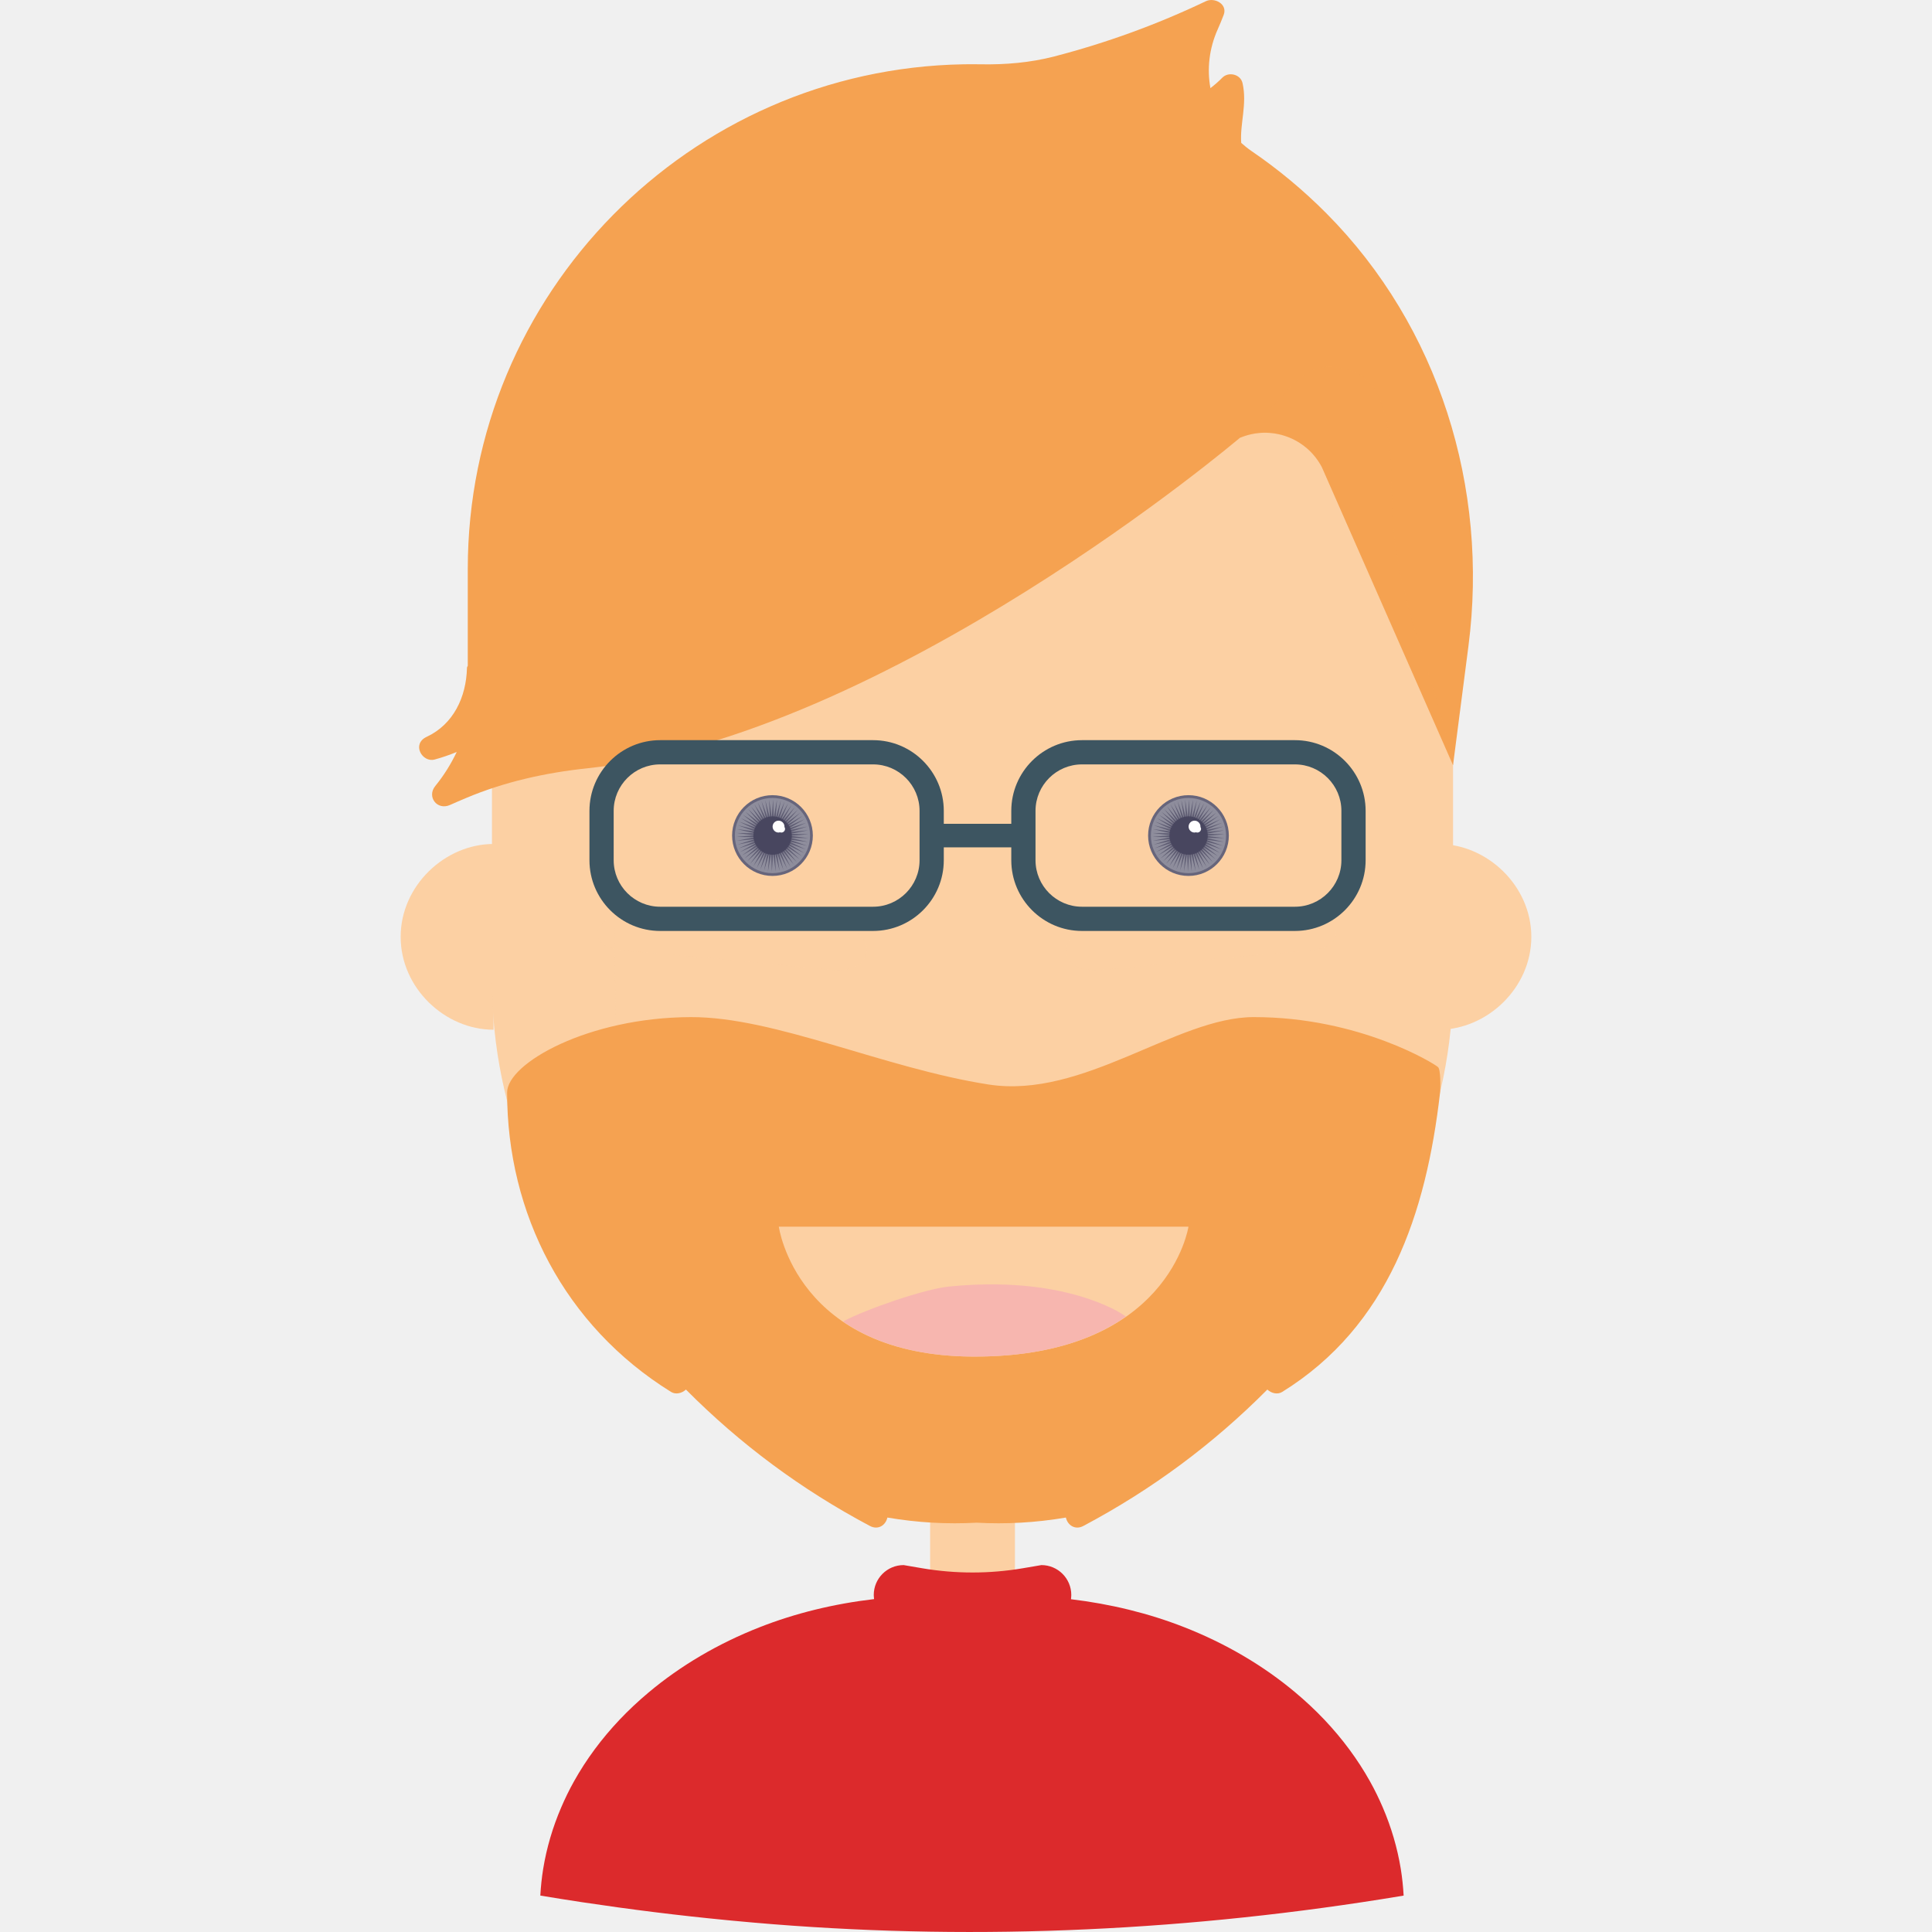
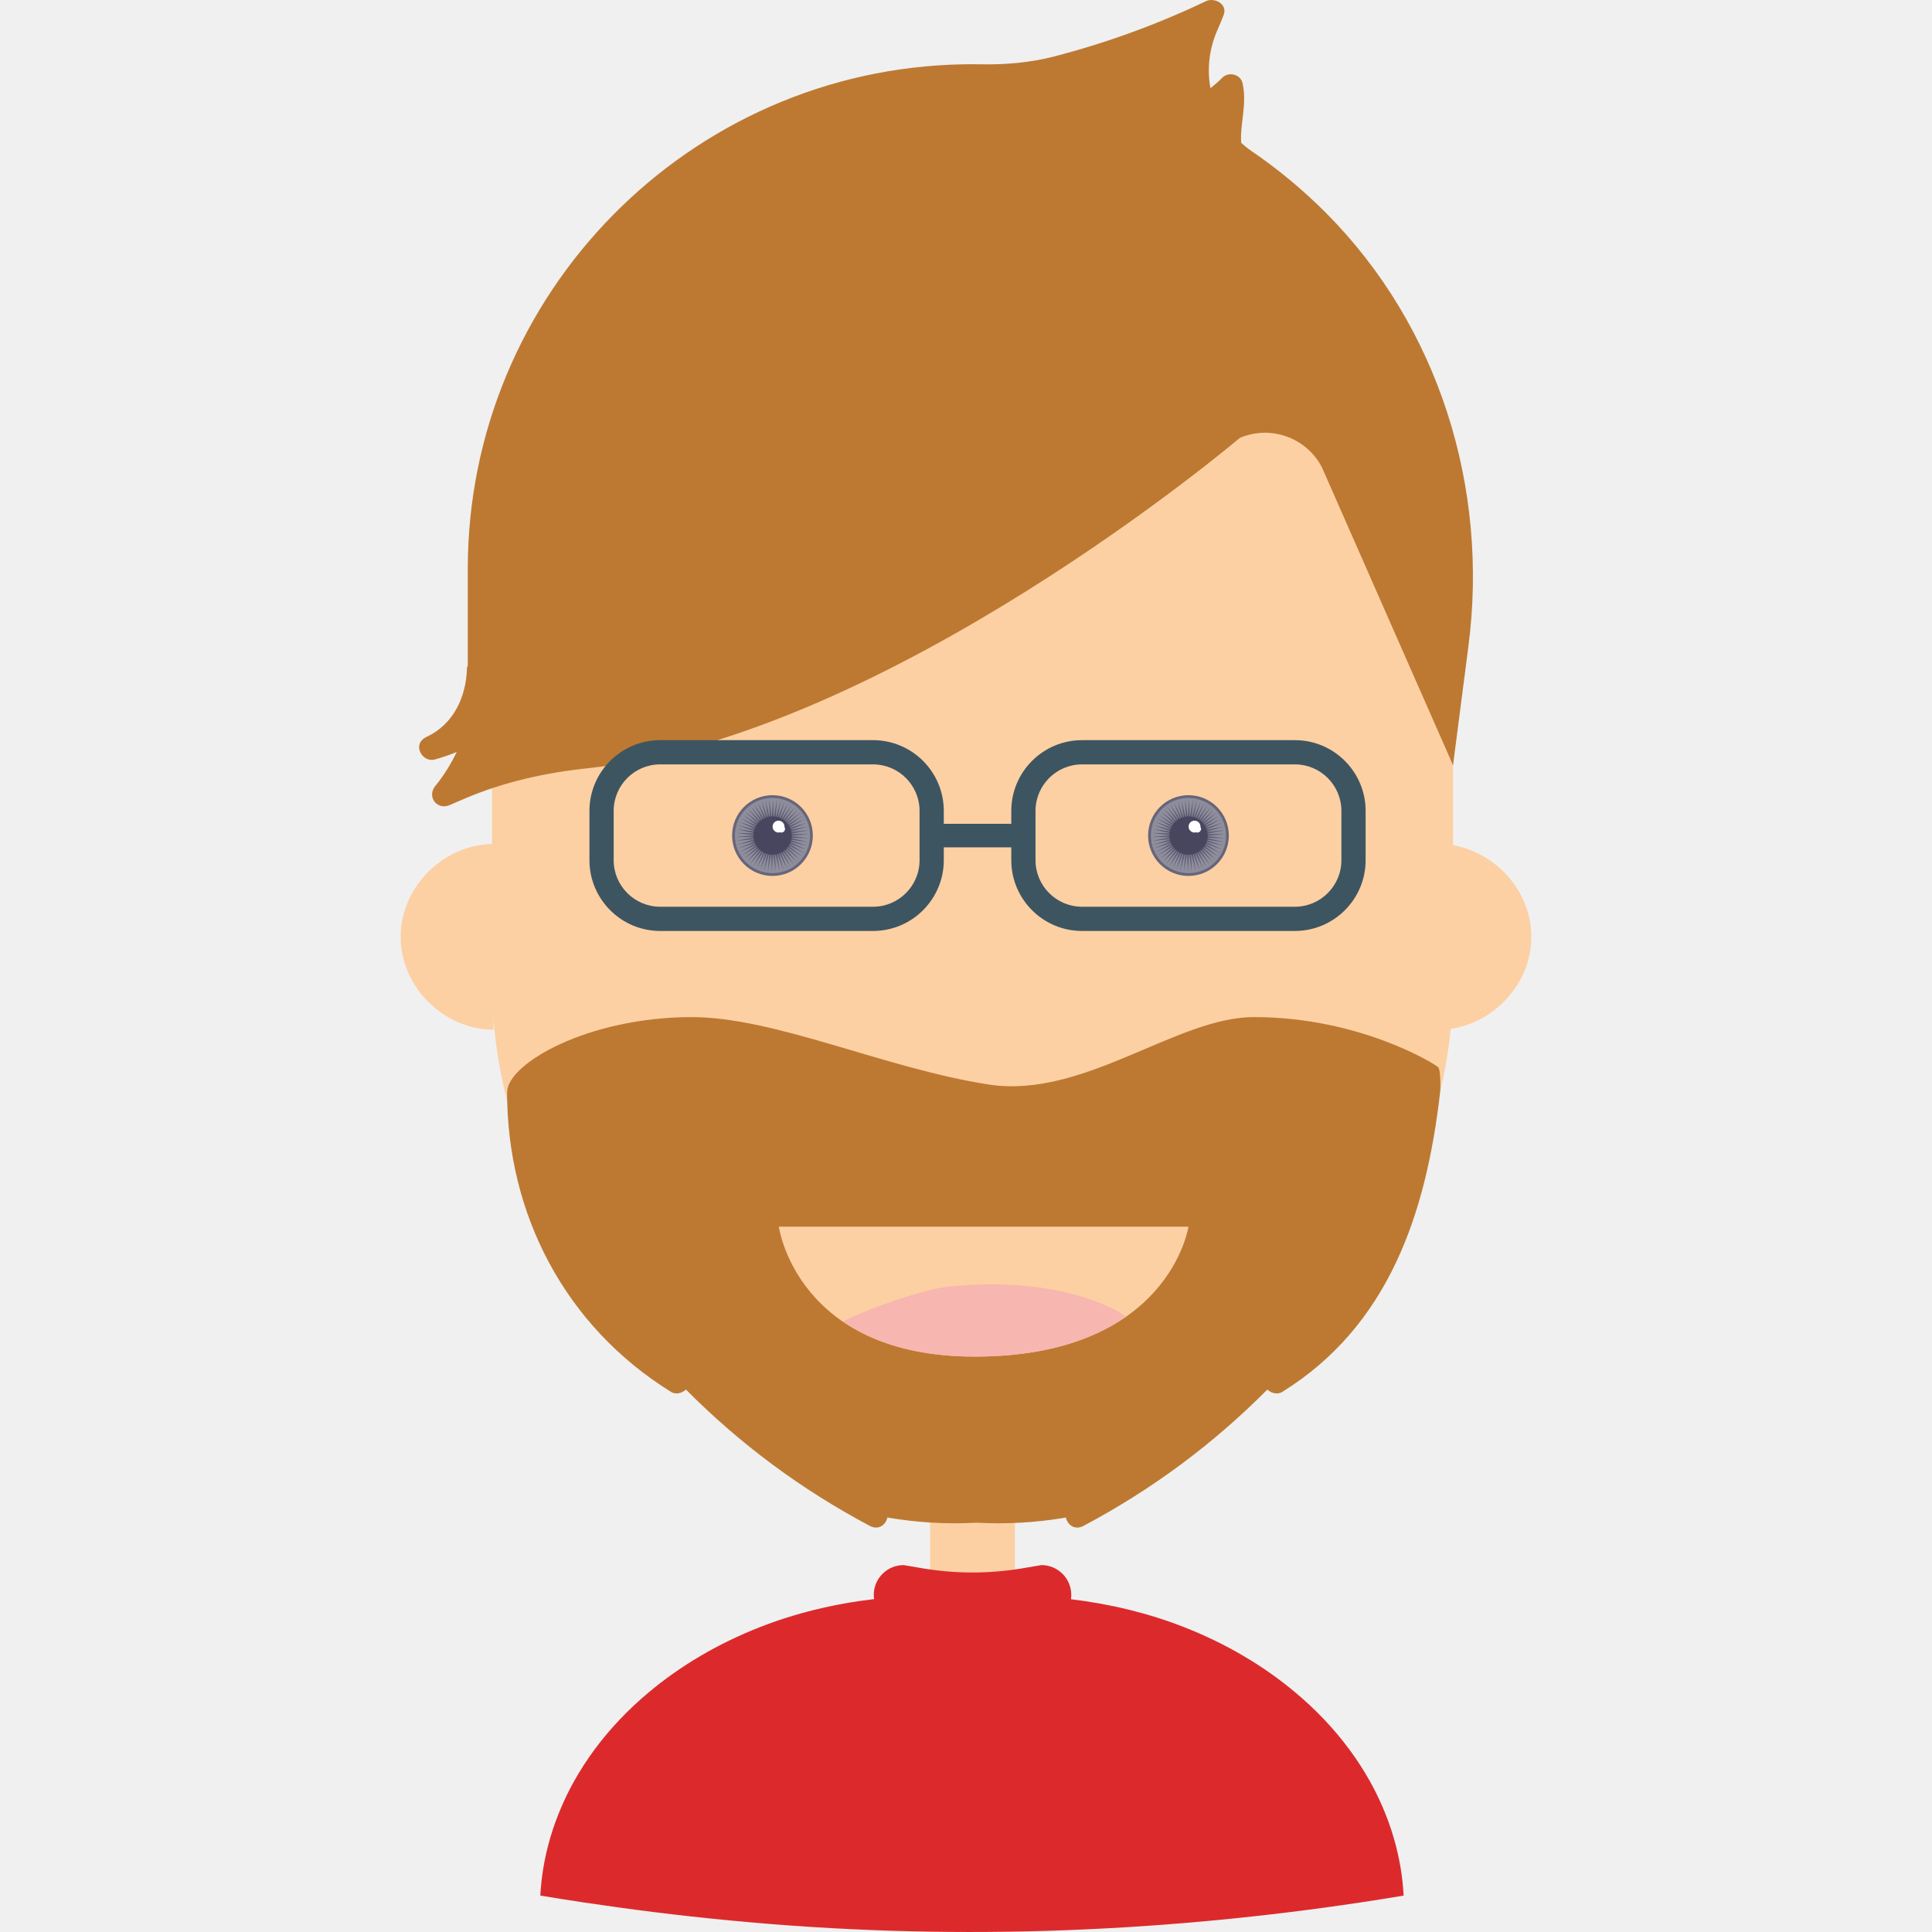
<svg xmlns="http://www.w3.org/2000/svg" version="1.1" id="Capa_1" x="0px" y="0px" viewBox="0 0 159.483 159.483" style="enable-background:new 0 0 159.483 159.483;" xml:space="preserve">
  <g>
    <g>
      <path style="fill:#FCD0A3;" d="M40.741,85.003c-4,0-7.667-3.433-7.667-7.667c0-4.234,3.667-7.667,7.667-7.667V85.003z" />
      <path style="fill:#FCD0A3;" d="M118.741,85.003c4,0,7.667-3.433,7.667-7.667c0-4.234-3.667-7.667-7.667-7.667V85.003z" />
    </g>
    <path style="fill:#58B99B;" d="M83.615,131.7h-6.759c-1.247,0-2.477,0.063-3.688,0.174c4.712,0,9.422,0,14.134,0   C86.092,131.763,84.862,131.7,83.615,131.7z" />
    <g>
      <rect x="76.779" y="113.229" style="fill:#FCD0A3;" width="7.003" height="20.967" />
      <path style="fill:#FCD0A3;" d="M80.28,120.633L80.28,120.633c-21.907,0-39.666-17.76-39.666-39.667v-34    C40.614,25.059,58.373,7.3,80.28,7.3l0,0c21.907,0,39.667,17.759,39.667,39.667v34C119.947,102.873,102.187,120.633,80.28,120.633    z" />
      <path style="opacity:0.16;fill:#FCD0A3;" d="M58.697,110.184c-5.892-7.366-7.637-16.08-7.841-25.324    c-0.202-9.157-0.265-17.485,0.294-26.664c0.543-8.917,2.318-17.641,6.814-25.005C64.149,23.063,75.29,13.509,85.952,7.71    C84.1,7.444,82.207,7.3,80.28,7.3l0,0c-21.907,0-39.666,17.759-39.666,39.667v34c0,18.021,12.022,33.227,28.481,38.057    C65.15,116.727,61.6,113.813,58.697,110.184z" />
    </g>
    <path style="fill:#DC2A2C;" d="M115.778,155.369c-0.039-0.368-0.087-0.734-0.146-1.098c-0.285-1.747-0.787-3.438-1.481-5.059   c-0.315-0.735-0.667-1.457-1.06-2.161c-1.016-1.819-2.284-3.527-3.769-5.096c-0.74-0.781-1.536-1.525-2.379-2.233   c-2.632-2.213-5.744-4.052-9.205-5.407c-2.892-1.134-6.034-1.906-9.331-2.302c0.01-0.116,0.026-0.229,0.026-0.351   c0-1.362-1.105-2.467-2.468-2.467l-1.518,0.259c-2.759,0.47-5.577,0.47-8.335,0l-1.518-0.259c-1.363,0-2.467,1.105-2.467,2.467   c0,0.117,0.017,0.227,0.027,0.34c-3.33,0.391-6.503,1.168-9.422,2.313c-3.461,1.355-6.574,3.195-9.207,5.408   c-0.842,0.707-1.637,1.45-2.375,2.23c-1.485,1.569-2.754,3.277-3.77,5.098c-0.393,0.703-0.745,1.425-1.059,2.16   c-0.695,1.622-1.198,3.315-1.483,5.064c-0.118,0.725-0.193,1.459-0.235,2.201c1.158,0.191,2.317,0.378,3.477,0.552   c3.972,0.597,7.951,1.094,11.935,1.477c0.171,0.016,0.343,0.032,0.515,0.049c2.16,0.206,4.322,0.378,6.484,0.515   c4.325,0.274,8.654,0.411,12.982,0.413c8.658,0.004,17.315-0.529,25.944-1.575c2.157-0.261,4.313-0.554,6.466-0.879   c1.155-0.174,2.309-0.357,3.462-0.55C115.847,156.107,115.817,155.737,115.778,155.369z" />
    <g>
      <g>
-         <path style="fill:#F5A251;" d="M109.494,17.613c-1.896-1.908-3.97-3.634-6.192-5.15c-0.302-0.206-0.578-0.432-0.842-0.668     c-0.117-1.573,0.506-3.202,0.108-4.939c-0.169-0.737-1.161-0.962-1.671-0.441c-0.313,0.319-0.642,0.6-0.979,0.861     c-0.288-1.582-0.106-3.266,0.597-4.842c0.176-0.394,0.342-0.795,0.498-1.206c0.342-0.894-0.764-1.466-1.469-1.129     c-4.051,1.933-8.213,3.442-12.505,4.558c-1.99,0.517-4.048,0.689-6.103,0.651c-0.458-0.008-0.918-0.009-1.38-0.001     C56.914,5.693,38.614,24.233,38.614,46.966v7.995c-0.022,0.057-0.064,0.089-0.066,0.17c-0.059,2.428-1.128,4.667-3.329,5.694     c-1.267,0.591-0.367,2.147,0.658,1.873c0.628-0.169,1.235-0.381,1.825-0.624c-0.473,0.986-1.051,1.927-1.768,2.805     c-0.73,0.896,0.158,2.043,1.212,1.57c0.439-0.197,0.887-0.389,1.339-0.579c3.172-1.336,6.546-2.083,9.968-2.445     c24.858-2.632,53.898-27.284,53.898-27.284c2.546-1.079,5.493-0.021,6.771,2.43l10.824,24.59l1.271-9.827     C122.91,40.268,118.779,26.961,109.494,17.613z" />
-         <path style="opacity:0.25;fill:#F5A251;" d="M115.157,44.862c-0.75-4.947,0.789-13.131-3.96-14.375     c-3.836-1.005-4.365,1.75-8.763,5.628c2.527-1.022,5.424,0.031,6.688,2.457l10.824,24.59l0.012-0.093     C118.532,56.332,116.203,51.754,115.157,44.862z" />
+         <path style="fill:#BD7932;" d="M109.494,17.613c-1.896-1.908-3.97-3.634-6.192-5.15c-0.302-0.206-0.578-0.432-0.842-0.668     c-0.117-1.573,0.506-3.202,0.108-4.939c-0.169-0.737-1.161-0.962-1.671-0.441c-0.313,0.319-0.642,0.6-0.979,0.861     c-0.288-1.582-0.106-3.266,0.597-4.842c0.176-0.394,0.342-0.795,0.498-1.206c0.342-0.894-0.764-1.466-1.469-1.129     c-4.051,1.933-8.213,3.442-12.505,4.558c-1.99,0.517-4.048,0.689-6.103,0.651c-0.458-0.008-0.918-0.009-1.38-0.001     C56.914,5.693,38.614,24.233,38.614,46.966v7.995c-0.022,0.057-0.064,0.089-0.066,0.17c-0.059,2.428-1.128,4.667-3.329,5.694     c-1.267,0.591-0.367,2.147,0.658,1.873c0.628-0.169,1.235-0.381,1.825-0.624c-0.473,0.986-1.051,1.927-1.768,2.805     c-0.73,0.896,0.158,2.043,1.212,1.57c0.439-0.197,0.887-0.389,1.339-0.579c3.172-1.336,6.546-2.083,9.968-2.445     c24.858-2.632,53.898-27.284,53.898-27.284c2.546-1.079,5.493-0.021,6.771,2.43l10.824,24.59l1.271-9.827     C122.91,40.268,118.779,26.961,109.494,17.613z" />
+         <path style="opacity:0.25;fill:#BD7932;" d="M115.157,44.862c-0.75-4.947,0.789-13.131-3.96-14.375     c-3.836-1.005-4.365,1.75-8.763,5.628c2.527-1.022,5.424,0.031,6.688,2.457l10.824,24.59l0.012-0.093     C118.532,56.332,116.203,51.754,115.157,44.862z" />
      </g>
      <g>
-         <path style="fill:#F5A251;" d="M118.697,88.081c-0.161-0.192-6.399-4.132-15.222-4.121c-6.361,0.007-14.06,6.78-21.875,5.563     c-8.651-1.349-17.618-5.58-24.563-5.563c-8.473,0.021-15.176,3.813-15.176,6.22c0,9.991,4.733,19.261,13.534,24.721     c0.389,0.241,0.904,0.108,1.227-0.196c4.478,4.506,9.512,8.247,15.186,11.259c0.687,0.364,1.305-0.063,1.444-0.693     c2.496,0.425,4.947,0.557,7.368,0.424c2.421,0.133,4.872,0.001,7.367-0.424c0.14,0.63,0.758,1.058,1.444,0.693     c5.674-3.012,10.708-6.753,15.186-11.259c0.323,0.305,0.838,0.438,1.227,0.196c8.801-5.46,11.879-14.745,13.027-24.67     C118.917,89.84,118.937,88.231,118.697,88.081z" />
+         <path style="fill:#BD7932;" d="M118.697,88.081c-0.161-0.192-6.399-4.132-15.222-4.121c-6.361,0.007-14.06,6.78-21.875,5.563     c-8.651-1.349-17.618-5.58-24.563-5.563c-8.473,0.021-15.176,3.813-15.176,6.22c0,9.991,4.733,19.261,13.534,24.721     c0.389,0.241,0.904,0.108,1.227-0.196c4.478,4.506,9.512,8.247,15.186,11.259c0.687,0.364,1.305-0.063,1.444-0.693     c2.496,0.425,4.947,0.557,7.368,0.424c2.421,0.133,4.872,0.001,7.367-0.424c0.14,0.63,0.758,1.058,1.444,0.693     c5.674-3.012,10.708-6.753,15.186-11.259c0.323,0.305,0.838,0.438,1.227,0.196c8.801-5.46,11.879-14.745,13.027-24.67     C118.917,89.84,118.937,88.231,118.697,88.081z" />
        <g>
          <g>
            <path style="fill:#FCD0A3;" d="M64.29,101.261h33.815c0,0-1.599,10.761-17.725,10.723       C65.752,111.949,64.29,101.261,64.29,101.261z" />
            <path style="fill:#F7B6AF;" d="M78.312,106.205c-1.985,0.202-6.78,1.843-8.728,2.883c2.39,1.636,5.824,2.885,10.796,2.896       c5.963,0.014,9.915-1.454,12.558-3.303C92.491,108.312,87.722,105.25,78.312,106.205z" />
          </g>
          <g>
            <g>
              <path style="opacity:0.29;fill:#FCD0A3;" d="M104.984,74.761c-0.809-0.133-1.455-0.211-1.7-0.237        c-4.793-0.514-10.716-0.877-14.585,2.559c-1.22,1.084-0.764,2.568,0.83,2.924c0.613,0.138,1.251,0.078,1.876,0.019        c5.536-0.529,11.038-1.12,16.593-1.532c1.441-0.107,3.082-0.899,1.851-2.286C108.921,75.161,106.268,74.971,104.984,74.761z" />
              <path style="opacity:0.29;fill:#FCD0A3;" d="M54.591,74.761c0.809-0.133,1.455-0.211,1.7-0.237        c4.793-0.514,10.717-0.877,14.585,2.559c1.22,1.084,0.764,2.568-0.83,2.924c-0.613,0.138-1.251,0.078-1.876,0.019        c-5.536-0.529-11.039-1.12-16.593-1.532c-1.44-0.107-3.082-0.899-1.851-2.286C50.655,75.161,53.307,74.971,54.591,74.761z" />
            </g>
            <g>
              <g>
                <g>
                  <g>
                    <circle style="fill:#67657B;" cx="98.106" cy="68.973" r="3.333" />
                    <circle style="fill:#8E8D9C;" cx="98.106" cy="68.973" r="3.104" />
                    <polygon style="fill:#5F5D73;" points="95.502,67.536 96.845,68.185 95.672,67.263 96.936,68.053 95.871,67.009            97.043,67.932 96.097,66.78 97.162,67.824 96.346,66.576 97.292,67.728 96.615,66.399 97.432,67.648 96.902,66.253            97.579,67.582 97.204,66.139 97.732,67.534 97.516,66.058 97.89,67.501 97.834,66.011 98.05,67.487 98.156,65.999            98.211,67.49 98.477,66.022 98.371,67.51 98.794,66.08 98.527,67.547 99.102,66.171 98.68,67.601 99.4,66.295            98.824,67.671 99.682,66.451 98.961,67.756 99.945,66.636 99.088,67.856 100.187,66.849 99.202,67.969 100.405,67.086            99.305,68.093 100.596,67.346 99.393,68.228 100.757,67.624 99.466,68.372 100.888,67.919 99.522,68.522 100.985,68.226            99.563,68.678 101.049,68.541 99.587,68.837 101.078,68.863 99.593,68.998 101.072,69.185 99.581,69.16 101.032,69.504            99.553,69.318 100.958,69.818 99.507,69.472 100.85,70.121 99.444,69.621 100.71,70.411 99.367,69.761 100.539,70.684            99.274,69.893 100.34,70.937 99.168,70.014 100.114,71.167 99.049,70.123 99.865,71.372 98.919,70.218 99.596,71.547            98.78,70.299 99.309,71.694 98.633,70.364 99.008,71.808 98.479,70.413 98.696,71.889 98.321,70.445 98.377,71.936            98.161,70.459 98.056,71.948 98,70.456 97.734,71.924 97.84,70.437 97.417,71.868 97.684,70.4 97.108,71.776            97.532,70.345 96.811,71.652 97.387,70.276 96.529,71.496 97.25,70.19 96.266,71.311 97.124,70.09 96.023,71.098            97.009,69.978 95.807,70.861 96.906,69.853 95.616,70.601 96.818,69.718 95.454,70.322 96.745,69.575 95.324,70.028            96.688,69.424 95.227,69.721 96.648,69.269 95.163,69.405 96.625,69.109 95.133,69.084 96.618,68.949 95.139,68.762            96.63,68.788 95.179,68.443 96.659,68.629 95.253,68.129 96.704,68.475 95.361,67.826 96.767,68.327          " />
                  </g>
                  <g>
                    <circle style="opacity:0.35;fill:#1D1A3A;" cx="98.116" cy="68.973" r="1.587" />
                    <path style="fill:#FFFFFF;" d="M99.092,68.26c0.001-0.009,0.005-0.017,0.005-0.025c0-0.271-0.219-0.49-0.49-0.49           c-0.271,0-0.49,0.219-0.49,0.49c0,0.271,0.22,0.49,0.49,0.49c0.041,0,0.078-0.015,0.116-0.023           c0.036,0.015,0.074,0.023,0.115,0.023c0.169,0,0.306-0.137,0.306-0.306C99.143,68.36,99.122,68.307,99.092,68.26z" />
                  </g>
                </g>
                <g>
                  <g>
                    <circle style="fill:#67657B;" cx="63.766" cy="68.973" r="3.333" />
                    <circle style="fill:#8E8D9C;" cx="63.766" cy="68.973" r="3.104" />
                    <polygon style="fill:#5F5D73;" points="61.162,67.536 62.504,68.185 61.332,67.263 62.597,68.053 61.531,67.009            62.703,67.932 61.757,66.78 62.822,67.824 62.006,66.576 62.952,67.728 62.275,66.399 63.091,67.648 62.562,66.253            63.238,67.582 62.864,66.139 63.392,67.534 63.175,66.058 63.55,67.501 63.494,66.011 63.71,67.487 63.816,65.999            63.871,67.49 64.137,66.022 64.031,67.51 64.454,66.08 64.187,67.547 64.763,66.171 64.339,67.601 65.06,66.295            64.484,67.671 65.342,66.451 64.621,67.756 65.605,66.636 64.747,67.856 65.848,66.849 64.862,67.969 66.065,67.086            64.965,68.093 66.255,67.346 65.053,68.228 66.417,67.624 65.126,68.372 66.547,67.919 65.183,68.522 66.645,68.226            65.223,68.678 66.708,68.541 65.247,68.837 66.738,68.863 65.253,68.998 66.733,69.185 65.241,69.16 66.692,69.504            65.212,69.318 66.618,69.818 65.167,69.472 66.51,70.121 65.104,69.621 66.37,70.411 65.027,69.761 66.199,70.684            64.934,69.893 66,70.937 64.828,70.014 65.774,71.167 64.709,70.123 65.525,71.372 64.58,70.218 65.256,71.547            64.44,70.299 64.969,71.694 64.292,70.364 64.667,71.808 64.139,70.413 64.356,71.889 63.981,70.445 64.037,71.936            63.821,70.459 63.715,71.948 63.66,70.456 63.394,71.924 63.5,70.437 63.077,71.868 63.344,70.4 62.768,71.776            63.192,70.345 62.471,71.652 63.047,70.276 62.189,71.496 62.91,70.19 61.926,71.311 62.784,70.09 61.684,71.098            62.669,69.978 61.466,70.861 62.566,69.853 61.276,70.601 62.478,69.718 61.114,70.322 62.405,69.575 60.984,70.028            62.349,69.424 60.886,69.721 62.308,69.269 60.822,69.405 62.285,69.109 60.793,69.084 62.278,68.949 60.799,68.762            62.29,68.788 60.839,68.443 62.319,68.629 60.913,68.129 62.364,68.475 61.021,67.826 62.427,68.327          " />
                  </g>
                  <g>
                    <circle style="opacity:0.35;fill:#1D1A3A;" cx="63.776" cy="68.973" r="1.587" />
                    <path style="fill:#FFFFFF;" d="M64.752,68.26c0-0.009,0.005-0.017,0.005-0.025c0-0.271-0.219-0.49-0.49-0.49           c-0.271,0-0.49,0.219-0.49,0.49c0,0.271,0.22,0.49,0.49,0.49c0.041,0,0.078-0.015,0.116-0.023           c0.036,0.015,0.075,0.023,0.116,0.023c0.168,0,0.305-0.137,0.305-0.306C64.803,68.36,64.782,68.307,64.752,68.26z" />
                  </g>
                </g>
              </g>
              <g>
                <path style="fill:#3D5561;" d="M106.893,61.099H89.318c-3.219,0-5.838,2.619-5.838,5.837v1.066h-5.572v-1.066         c0-3.218-2.619-5.837-5.838-5.837H54.496c-3.219,0-5.838,2.619-5.838,5.837v4.075c0,3.218,2.619,5.838,5.838,5.838H72.07         c3.219,0,5.838-2.62,5.838-5.838v-1.065h5.572v1.065c0,3.218,2.619,5.838,5.838,5.838h17.574c3.219,0,5.838-2.62,5.838-5.838         v-4.075C112.73,63.718,110.111,61.099,106.893,61.099z M75.908,71.011c0,2.116-1.722,3.838-3.838,3.838H54.496         c-2.116,0-3.838-1.722-3.838-3.838v-4.075c0-2.115,1.722-3.837,3.838-3.837H72.07c2.116,0,3.838,1.722,3.838,3.837V71.011z          M110.73,71.011c0,2.116-1.722,3.838-3.838,3.838H89.318c-2.116,0-3.838-1.722-3.838-3.838v-4.075         c0-2.115,1.722-3.837,3.838-3.837h17.574c2.116,0,3.838,1.722,3.838,3.837V71.011z" />
              </g>
            </g>
          </g>
        </g>
      </g>
    </g>
  </g>
  <g>
</g>
  <g>
</g>
  <g>
</g>
  <g>
</g>
  <g>
</g>
  <g>
</g>
  <g>
</g>
  <g>
</g>
  <g>
</g>
  <g>
</g>
  <g>
</g>
  <g>
</g>
  <g>
</g>
  <g>
</g>
  <g>
</g>
</svg>
